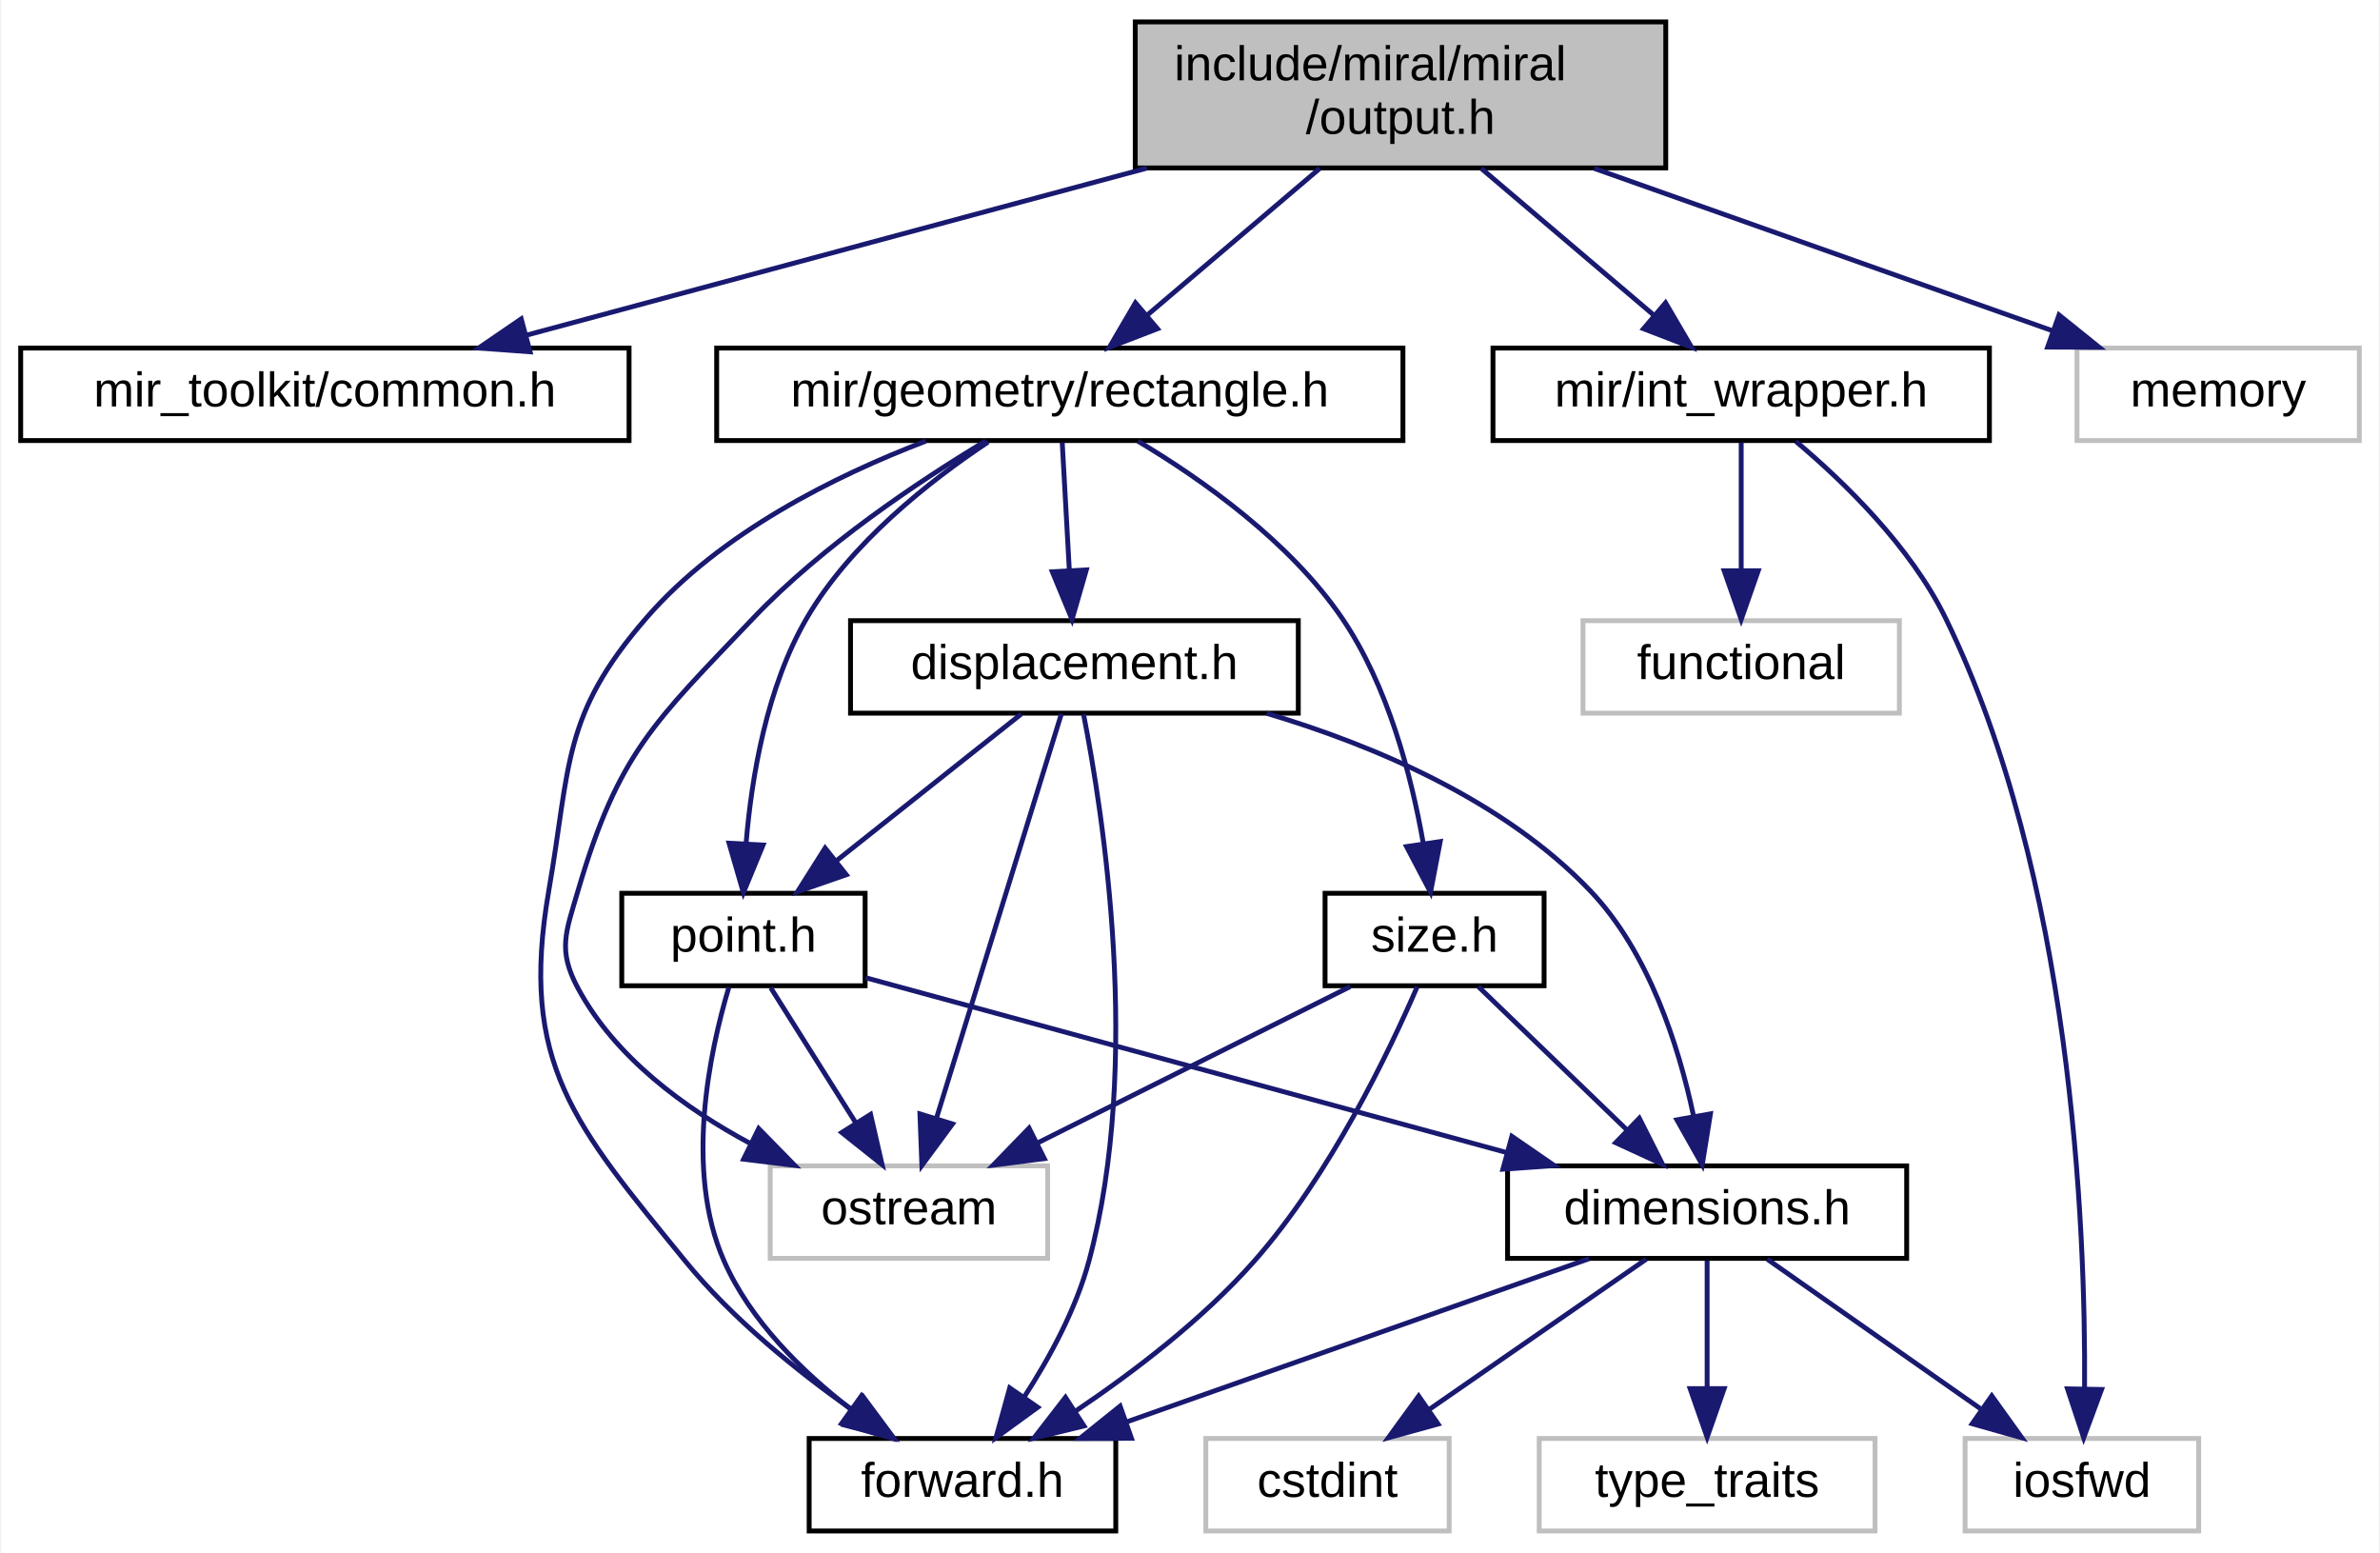
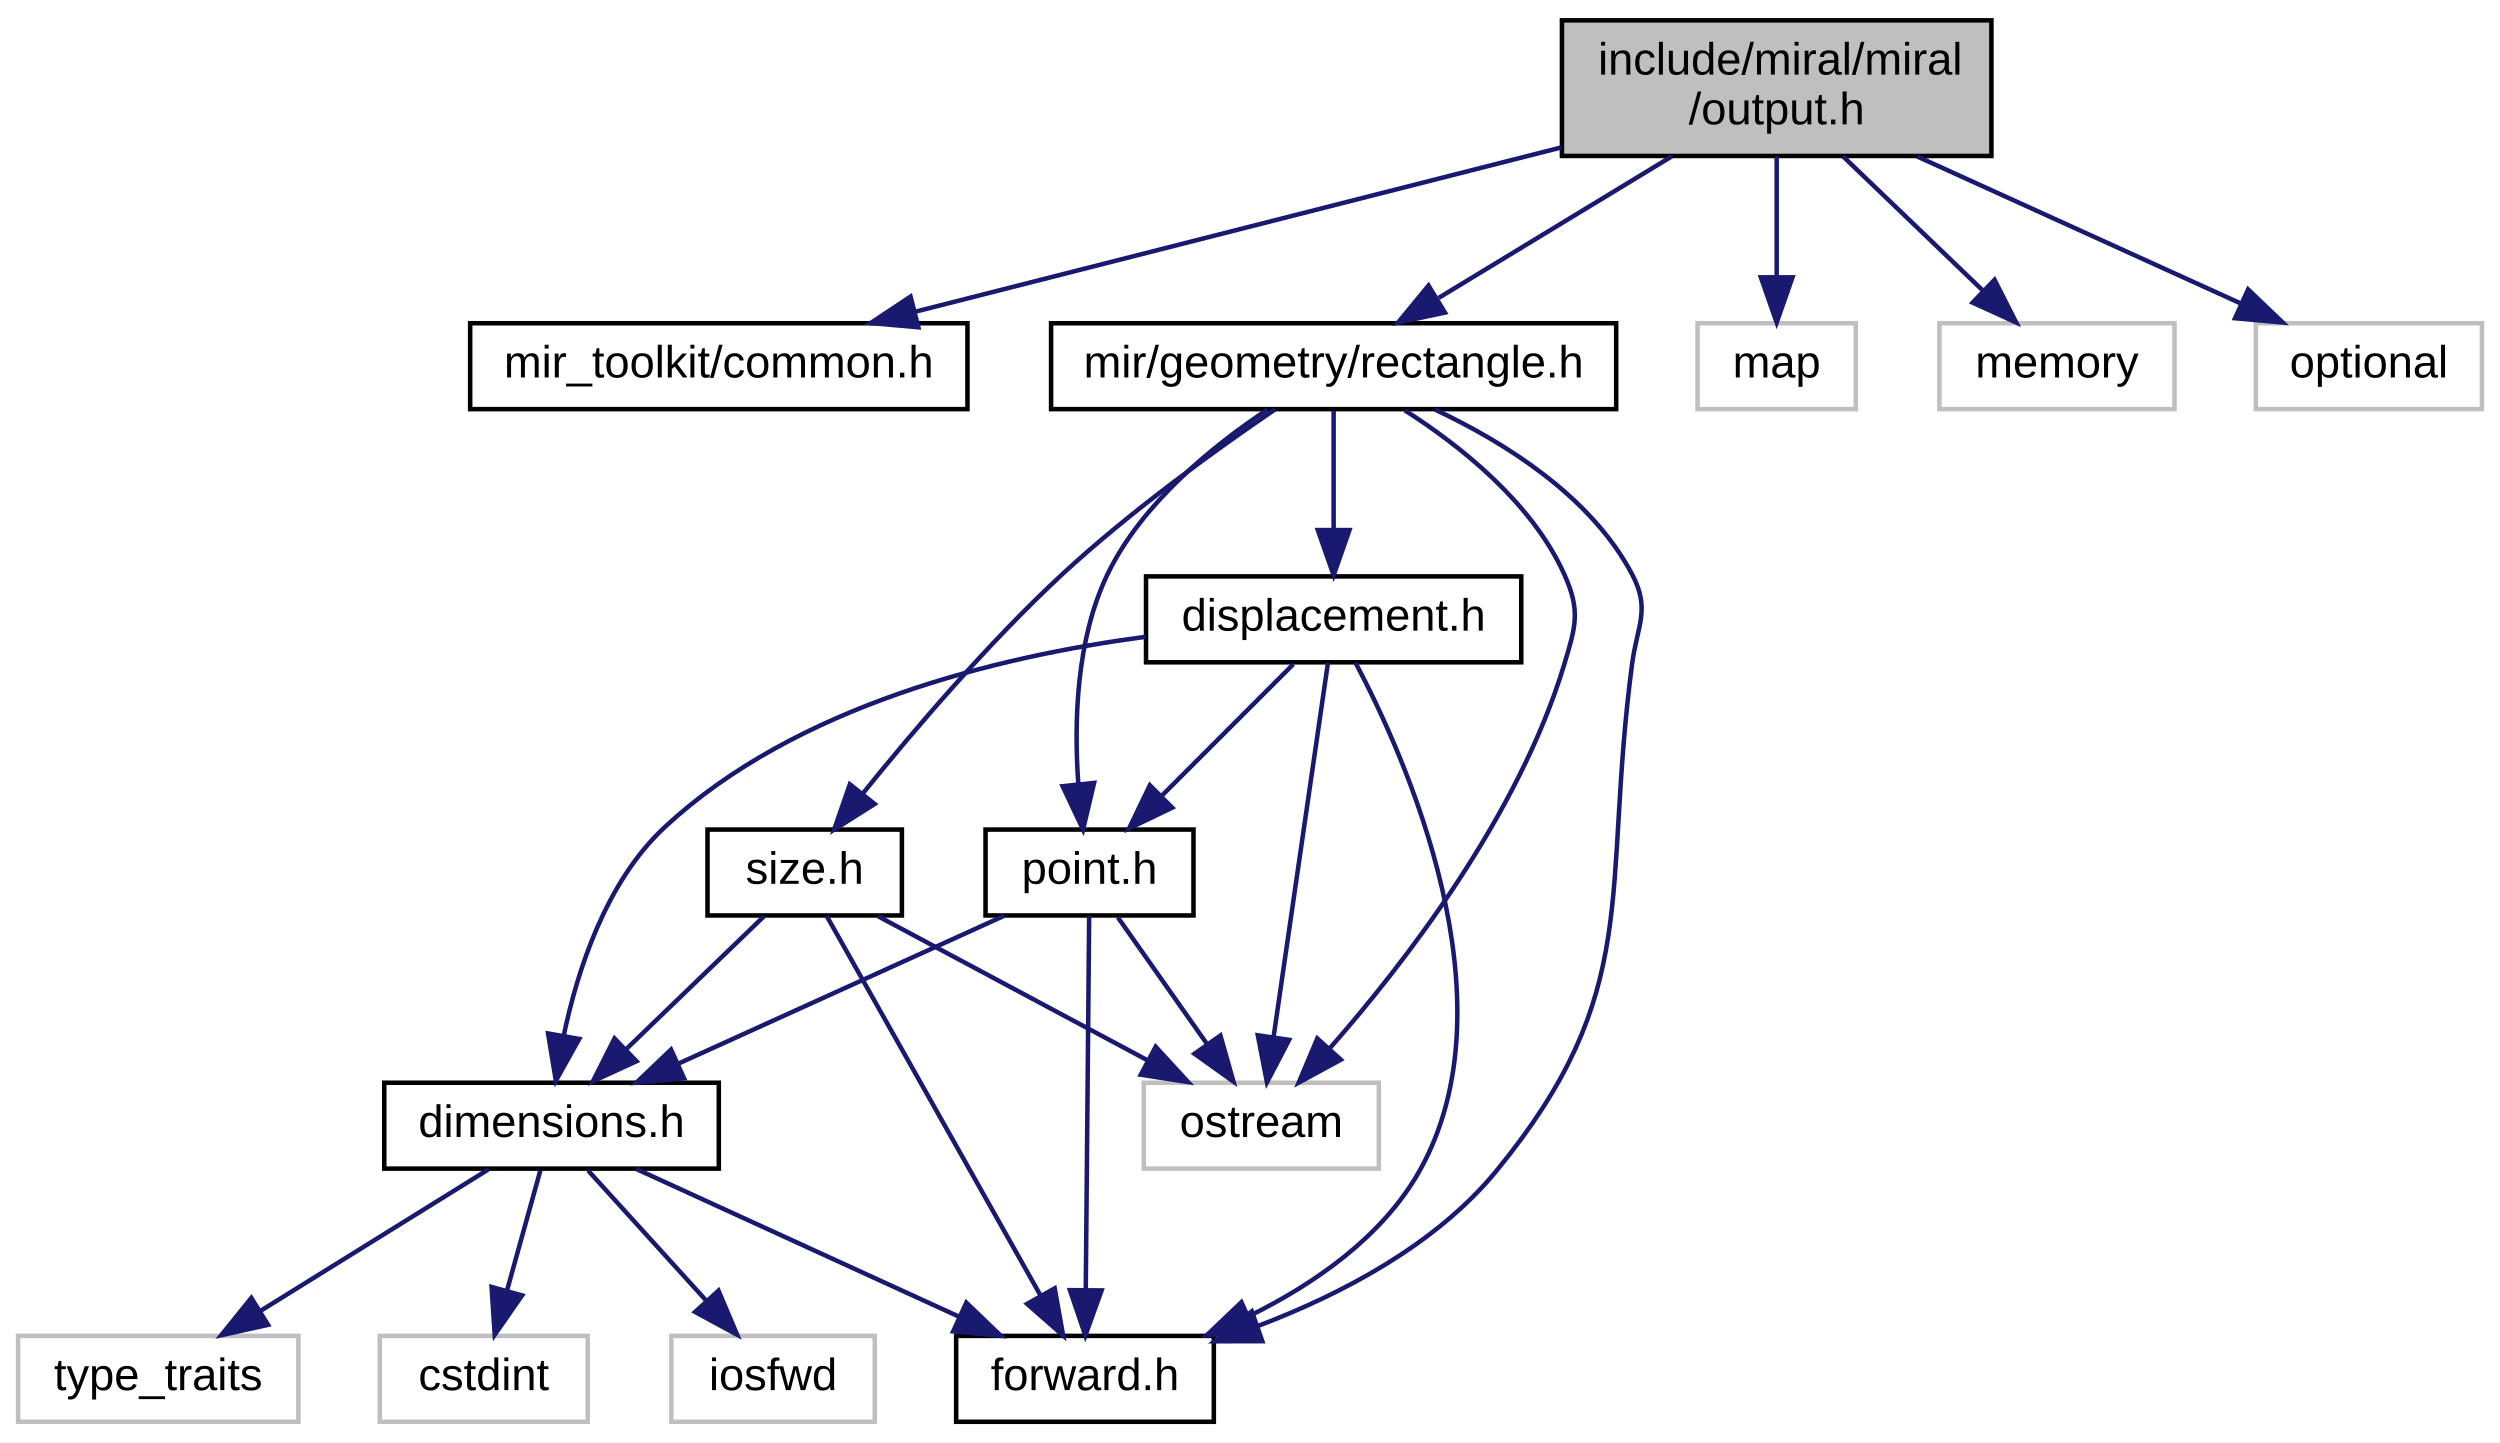
- <svg xmlns="http://www.w3.org/2000/svg" xmlns:xlink="http://www.w3.org/1999/xlink" width="489pt" height="319pt" viewBox="0.00 0.00 488.50 319.00">
+ <svg xmlns="http://www.w3.org/2000/svg" xmlns:xlink="http://www.w3.org/1999/xlink" width="553pt" height="319pt" viewBox="0.00 0.00 553.00 319.00">
  <g id="graph0" class="graph" transform="scale(1 1) rotate(0) translate(4 315)">
-     <polygon fill="white" stroke="transparent" points="-4,4 -4,-315 484.5,-315 484.5,4 -4,4" />
+     <polygon fill="white" stroke="transparent" points="-4,4 -4,-315 549,-315 549,4 -4,4" />
    <g id="node1" class="node">
      <g id="a_node1">
        <a xlink:title=" ">
-           <polygon fill="#bfbfbf" stroke="black" points="229,-280.5 229,-310.5 338,-310.5 338,-280.5 229,-280.5" />
-           <text text-anchor="start" x="237" y="-298.5" font-family="Arial" font-size="10.00">include/miral/miral</text>
-           <text text-anchor="middle" x="283.5" y="-287.5" font-family="Arial" font-size="10.00">/output.h</text>
+           <polygon fill="#bfbfbf" stroke="black" points="341.5,-280.5 341.5,-310.5 436.5,-310.5 436.5,-280.5 341.5,-280.5" />
+           <text text-anchor="start" x="349.5" y="-298.5" font-family="Arial" font-size="10.00">include/miral/miral</text>
+           <text text-anchor="middle" x="389" y="-287.5" font-family="Arial" font-size="10.00">/output.h</text>
        </a>
      </g>
    </g>
    <g id="node2" class="node">
      <g id="a_node2">
        <a xlink:href="common_8h.html" target="_top" xlink:title=" ">
-           <polygon fill="white" stroke="black" points="0,-224.5 0,-243.5 125,-243.5 125,-224.5 0,-224.5" />
-           <text text-anchor="middle" x="62.5" y="-231.5" font-family="Arial" font-size="10.00">mir_toolkit/common.h</text>
+           <polygon fill="white" stroke="black" points="100,-224.5 100,-243.5 210,-243.5 210,-224.5 100,-224.5" />
+           <text text-anchor="middle" x="155" y="-231.5" font-family="Arial" font-size="10.00">mir_toolkit/common.h</text>
        </a>
      </g>
    </g>
    <g id="edge1" class="edge">
-       <path fill="none" stroke="midnightblue" d="M231.41,-280.47C192.45,-269.99 139.89,-255.84 103.81,-246.12" />
-       <polygon fill="midnightblue" stroke="midnightblue" points="104.66,-242.73 94.1,-243.51 102.84,-249.49 104.66,-242.73" />
+       <path fill="none" stroke="midnightblue" d="M341.36,-282.39C299.48,-271.74 239.03,-256.37 198.45,-246.05" />
+       <polygon fill="midnightblue" stroke="midnightblue" points="199.14,-242.61 188.58,-243.54 197.41,-249.4 199.14,-242.61" />
    </g>
    <g id="node3" class="node">
      <g id="a_node3">
        <a xlink:href="rectangle_8h.html" target="_top" xlink:title=" ">
-           <polygon fill="white" stroke="black" points="143,-224.5 143,-243.5 284,-243.5 284,-224.5 143,-224.5" />
-           <text text-anchor="middle" x="213.5" y="-231.5" font-family="Arial" font-size="10.00">mir/geometry/rectangle.h</text>
+           <polygon fill="white" stroke="black" points="228.5,-224.5 228.5,-243.5 353.5,-243.5 353.5,-224.5 228.5,-224.5" />
+           <text text-anchor="middle" x="291" y="-231.5" font-family="Arial" font-size="10.00">mir/geometry/rectangle.h</text>
        </a>
      </g>
    </g>
    <g id="edge2" class="edge">
-       <path fill="none" stroke="midnightblue" d="M266.91,-280.4C256.21,-271.31 242.31,-259.49 231.37,-250.19" />
-       <polygon fill="midnightblue" stroke="midnightblue" points="233.57,-247.47 223.69,-243.66 229.04,-252.8 233.57,-247.47" />
+       <path fill="none" stroke="midnightblue" d="M365.78,-280.4C350.21,-270.95 329.8,-258.56 314.24,-249.11" />
+       <polygon fill="midnightblue" stroke="midnightblue" points="315.62,-245.86 305.26,-243.66 311.99,-251.84 315.62,-245.86" />
    </g>
    <g id="node13" class="node">
      <g id="a_node13">
-         <a xlink:href="int__wrapper_8h.html" target="_top" xlink:title=" ">
-           <polygon fill="white" stroke="black" points="302.5,-224.5 302.5,-243.5 404.5,-243.5 404.5,-224.5 302.5,-224.5" />
-           <text text-anchor="middle" x="353.5" y="-231.5" font-family="Arial" font-size="10.00">mir/int_wrapper.h</text>
+         <a xlink:title=" ">
+           <polygon fill="white" stroke="#bfbfbf" points="371.5,-224.5 371.5,-243.5 406.5,-243.5 406.5,-224.5 371.5,-224.5" />
+           <text text-anchor="middle" x="389" y="-231.5" font-family="Arial" font-size="10.00">map</text>
        </a>
      </g>
    </g>
    <g id="edge22" class="edge">
-       <path fill="none" stroke="midnightblue" d="M300.09,-280.4C310.79,-271.31 324.69,-259.49 335.63,-250.19" />
-       <polygon fill="midnightblue" stroke="midnightblue" points="337.96,-252.8 343.31,-243.66 333.43,-247.47 337.96,-252.8" />
+       <path fill="none" stroke="midnightblue" d="M389,-280.4C389,-272.47 389,-262.46 389,-253.86" />
+       <polygon fill="midnightblue" stroke="midnightblue" points="392.5,-253.66 389,-243.66 385.5,-253.66 392.5,-253.66" />
+     </g>
+     <g id="node14" class="node">
+       <g id="a_node14">
+         <a xlink:title=" ">
+           <polygon fill="white" stroke="#bfbfbf" points="425,-224.5 425,-243.5 477,-243.5 477,-224.5 425,-224.5" />
+           <text text-anchor="middle" x="451" y="-231.5" font-family="Arial" font-size="10.00">memory</text>
+         </a>
+       </g>
+     </g>
+     <g id="edge23" class="edge">
+       <path fill="none" stroke="midnightblue" d="M403.69,-280.4C412.98,-271.49 425,-259.95 434.6,-250.74" />
+       <polygon fill="midnightblue" stroke="midnightblue" points="437.19,-253.11 441.98,-243.66 432.34,-248.06 437.19,-253.11" />
    </g>
    <g id="node15" class="node">
      <g id="a_node15">
        <a xlink:title=" ">
-           <polygon fill="white" stroke="#bfbfbf" points="422.5,-224.5 422.5,-243.5 480.5,-243.5 480.5,-224.5 422.5,-224.5" />
-           <text text-anchor="middle" x="451.5" y="-231.5" font-family="Arial" font-size="10.00">memory</text>
-         </a>
-       </g>
-     </g>
-     <g id="edge25" class="edge">
-       <path fill="none" stroke="midnightblue" d="M323.31,-280.4C352,-270.24 390.31,-256.67 417.56,-247.02" />
-       <polygon fill="midnightblue" stroke="midnightblue" points="418.8,-250.3 427.05,-243.66 416.46,-243.7 418.8,-250.3" />
+           <polygon fill="white" stroke="#bfbfbf" points="495,-224.5 495,-243.5 545,-243.5 545,-224.5 495,-224.5" />
+           <text text-anchor="middle" x="520" y="-231.5" font-family="Arial" font-size="10.00">optional</text>
+         </a>
+       </g>
+     </g>
+     <g id="edge24" class="edge">
+       <path fill="none" stroke="midnightblue" d="M420.05,-280.4C441.73,-270.55 470.46,-257.5 491.55,-247.92" />
+       <polygon fill="midnightblue" stroke="midnightblue" points="493.28,-250.98 500.94,-243.66 490.39,-244.61 493.28,-250.98" />
    </g>
    <g id="node4" class="node">
      <g id="a_node4">
        <a xlink:href="forward_8h.html" target="_top" xlink:title=" ">
-           <polygon fill="white" stroke="black" points="162,-0.5 162,-19.5 225,-19.5 225,-0.5 162,-0.5" />
-           <text text-anchor="middle" x="193.5" y="-7.5" font-family="Arial" font-size="10.00">forward.h</text>
+           <polygon fill="white" stroke="black" points="207.5,-0.5 207.5,-19.5 264.5,-19.5 264.5,-0.5 207.5,-0.5" />
+           <text text-anchor="middle" x="236" y="-7.5" font-family="Arial" font-size="10.00">forward.h</text>
        </a>
      </g>
    </g>
    <g id="edge3" class="edge">
-       <path fill="none" stroke="midnightblue" d="M185.98,-224.39C167.44,-217.31 143.69,-205.55 128.5,-188 111.2,-168.02 113.01,-158.04 108.5,-132 102.36,-96.53 113.78,-83.92 136.5,-56 146.17,-44.12 159.5,-33.38 170.84,-25.37" />
-       <polygon fill="midnightblue" stroke="midnightblue" points="173.09,-28.08 179.4,-19.57 169.16,-22.28 173.09,-28.08" />
+       <path fill="none" stroke="midnightblue" d="M313.46,-224.38C328.77,-217.18 347.86,-205.29 357,-188 361.15,-180.14 358.16,-176.81 357,-168 350.28,-116.91 359.67,-95.85 327,-56 313.55,-39.59 292.63,-28.67 274.24,-21.69" />
+       <polygon fill="midnightblue" stroke="midnightblue" points="275.22,-18.33 264.63,-18.31 272.9,-24.93 275.22,-18.33" />
    </g>
    <g id="node5" class="node">
      <g id="a_node5">
        <a xlink:href="point_8h.html" target="_top" xlink:title=" ">
-           <polygon fill="white" stroke="black" points="123.5,-112.5 123.5,-131.5 173.5,-131.5 173.5,-112.5 123.5,-112.5" />
-           <text text-anchor="middle" x="148.5" y="-119.5" font-family="Arial" font-size="10.00">point.h</text>
+           <polygon fill="white" stroke="black" points="214,-112.5 214,-131.5 260,-131.5 260,-112.5 214,-112.5" />
+           <text text-anchor="middle" x="237" y="-119.5" font-family="Arial" font-size="10.00">point.h</text>
        </a>
      </g>
    </g>
    <g id="edge4" class="edge">
-       <path fill="none" stroke="midnightblue" d="M198.77,-224.2C186.82,-216.26 170.51,-203.47 161.5,-188 153.26,-173.86 150.17,-155.38 149.04,-141.73" />
-       <polygon fill="midnightblue" stroke="midnightblue" points="152.53,-141.41 148.49,-131.62 145.54,-141.79 152.53,-141.41" />
+       <path fill="none" stroke="midnightblue" d="M276.3,-224.36C264.47,-216.51 248.62,-203.78 241,-188 234.01,-173.52 233.55,-155.08 234.53,-141.53" />
+       <polygon fill="midnightblue" stroke="midnightblue" points="238.01,-141.82 235.57,-131.51 231.05,-141.09 238.01,-141.82" />
    </g>
    <g id="node10" class="node">
      <g id="a_node10">
        <a xlink:title=" ">
-           <polygon fill="white" stroke="#bfbfbf" points="154,-56.5 154,-75.5 211,-75.5 211,-56.5 154,-56.5" />
-           <text text-anchor="middle" x="182.5" y="-63.5" font-family="Arial" font-size="10.00">ostream</text>
+           <polygon fill="white" stroke="#bfbfbf" points="249,-56.5 249,-75.5 301,-75.5 301,-56.5 249,-56.5" />
+           <text text-anchor="middle" x="275" y="-63.5" font-family="Arial" font-size="10.00">ostream</text>
        </a>
      </g>
    </g>
    <g id="edge21" class="edge">
-       <path fill="none" stroke="midnightblue" d="M198.26,-224.4C184.67,-216.23 164.77,-202.99 150.5,-188 130.1,-166.57 122.84,-160.39 114.5,-132 112,-123.47 110.29,-119.83 114.5,-112 122.12,-97.82 136.4,-87.35 149.91,-80.1" />
-       <polygon fill="midnightblue" stroke="midnightblue" points="151.63,-83.16 159.05,-75.59 148.53,-76.88 151.63,-83.16" />
+       <path fill="none" stroke="midnightblue" d="M306.73,-224.24C318.89,-216.48 334.81,-203.93 342,-188 345.66,-179.9 344.57,-176.51 342,-168 331.89,-134.46 306.59,-101.82 290.13,-83.1" />
+       <polygon fill="midnightblue" stroke="midnightblue" points="292.59,-80.6 283.28,-75.53 287.39,-85.29 292.59,-80.6" />
    </g>
    <g id="node11" class="node">
      <g id="a_node11">
        <a xlink:href="size_8h.html" target="_top" xlink:title=" ">
-           <polygon fill="white" stroke="black" points="268,-112.5 268,-131.5 313,-131.5 313,-112.5 268,-112.5" />
-           <text text-anchor="middle" x="290.5" y="-119.5" font-family="Arial" font-size="10.00">size.h</text>
+           <polygon fill="white" stroke="black" points="152.5,-112.5 152.5,-131.5 195.5,-131.5 195.5,-112.5 152.5,-112.5" />
+           <text text-anchor="middle" x="174" y="-119.5" font-family="Arial" font-size="10.00">size.h</text>
        </a>
      </g>
    </g>
    <g id="edge12" class="edge">
-       <path fill="none" stroke="midnightblue" d="M229.56,-224.37C242.68,-216.54 260.74,-203.8 271.5,-188 280.91,-174.18 285.73,-155.66 288.15,-141.92" />
-       <polygon fill="midnightblue" stroke="midnightblue" points="291.66,-142.13 289.67,-131.72 284.74,-141.09 291.66,-142.13" />
+       <path fill="none" stroke="midnightblue" d="M277.99,-224.41C265.41,-215.85 246.09,-201.98 231,-188 214.56,-172.77 197.91,-153.2 186.89,-139.53" />
+       <polygon fill="midnightblue" stroke="midnightblue" points="189.47,-137.16 180.51,-131.5 183.99,-141.51 189.47,-137.16" />
    </g>
    <g id="node12" class="node">
      <g id="a_node12">
        <a xlink:href="displacement_8h.html" target="_top" xlink:title=" ">
-           <polygon fill="white" stroke="black" points="170.5,-168.5 170.5,-187.5 262.5,-187.5 262.5,-168.5 170.5,-168.5" />
-           <text text-anchor="middle" x="216.5" y="-175.5" font-family="Arial" font-size="10.00">displacement.h</text>
+           <polygon fill="white" stroke="black" points="249.5,-168.5 249.5,-187.5 332.5,-187.5 332.5,-168.5 249.5,-168.5" />
+           <text text-anchor="middle" x="291" y="-175.5" font-family="Arial" font-size="10.00">displacement.h</text>
        </a>
      </g>
    </g>
    <g id="edge16" class="edge">
-       <path fill="none" stroke="midnightblue" d="M214,-224.08C214.39,-217.01 214.95,-206.86 215.45,-197.99" />
-       <polygon fill="midnightblue" stroke="midnightblue" points="218.95,-197.93 216.01,-187.75 211.96,-197.54 218.95,-197.93" />
+       <path fill="none" stroke="midnightblue" d="M291,-224.08C291,-217.01 291,-206.86 291,-197.99" />
+       <polygon fill="midnightblue" stroke="midnightblue" points="294.5,-197.75 291,-187.75 287.5,-197.75 294.5,-197.75" />
    </g>
    <g id="edge5" class="edge">
-       <path fill="none" stroke="midnightblue" d="M145.49,-112.14C141.62,-99.2 136.31,-74.63 144.5,-56 149.89,-43.73 160.46,-33.34 170.4,-25.65" />
-       <polygon fill="midnightblue" stroke="midnightblue" points="172.75,-28.27 178.84,-19.6 168.67,-22.58 172.75,-28.27" />
+       <path fill="none" stroke="midnightblue" d="M236.92,-112.37C236.76,-94.62 236.39,-53.67 236.17,-29.6" />
+       <polygon fill="midnightblue" stroke="midnightblue" points="239.67,-29.56 236.08,-19.59 232.67,-29.62 239.67,-29.56" />
    </g>
    <g id="node6" class="node">
      <g id="a_node6">
        <a xlink:href="dimensions_8h.html" target="_top" xlink:title=" ">
-           <polygon fill="white" stroke="black" points="305.5,-56.5 305.5,-75.5 387.5,-75.5 387.5,-56.5 305.5,-56.5" />
-           <text text-anchor="middle" x="346.5" y="-63.5" font-family="Arial" font-size="10.00">dimensions.h</text>
+           <polygon fill="white" stroke="black" points="81,-56.5 81,-75.5 155,-75.5 155,-56.5 81,-56.5" />
+           <text text-anchor="middle" x="118" y="-63.5" font-family="Arial" font-size="10.00">dimensions.h</text>
        </a>
      </g>
    </g>
    <g id="edge6" class="edge">
-       <path fill="none" stroke="midnightblue" d="M173.58,-114.16C206.77,-105.11 265.72,-89.03 305.45,-78.2" />
-       <polygon fill="midnightblue" stroke="midnightblue" points="306.38,-81.57 315.11,-75.56 304.54,-74.82 306.38,-81.57" />
+       <path fill="none" stroke="midnightblue" d="M218.14,-112.44C198.73,-103.64 168.27,-89.81 146.04,-79.72" />
+       <polygon fill="midnightblue" stroke="midnightblue" points="147.32,-76.46 136.77,-75.52 144.43,-82.84 147.32,-76.46" />
    </g>
    <g id="edge11" class="edge">
-       <path fill="none" stroke="midnightblue" d="M154.11,-112.08C158.87,-104.53 165.82,-93.49 171.65,-84.23" />
-       <polygon fill="midnightblue" stroke="midnightblue" points="174.62,-86.08 176.99,-75.75 168.7,-82.35 174.62,-86.08" />
+       <path fill="none" stroke="midnightblue" d="M243.27,-112.08C248.64,-104.46 256.52,-93.26 263.08,-83.94" />
+       <polygon fill="midnightblue" stroke="midnightblue" points="265.95,-85.94 268.84,-75.75 260.22,-81.91 265.95,-85.94" />
    </g>
    <g id="edge7" class="edge">
-       <path fill="none" stroke="midnightblue" d="M322.26,-56.44C296.63,-47.4 256.01,-33.06 227.26,-22.92" />
-       <polygon fill="midnightblue" stroke="midnightblue" points="228.22,-19.54 217.63,-19.52 225.89,-26.15 228.22,-19.54" />
+       <path fill="none" stroke="midnightblue" d="M136.7,-56.44C155.94,-47.64 186.15,-33.81 208.2,-23.72" />
+       <polygon fill="midnightblue" stroke="midnightblue" points="209.75,-26.86 217.39,-19.52 206.84,-20.5 209.75,-26.86" />
    </g>
    <g id="node7" class="node">
      <g id="a_node7">
        <a xlink:title=" ">
-           <polygon fill="white" stroke="#bfbfbf" points="399.5,-0.5 399.5,-19.5 447.5,-19.5 447.5,-0.5 399.5,-0.5" />
-           <text text-anchor="middle" x="423.5" y="-7.5" font-family="Arial" font-size="10.00">iosfwd</text>
+           <polygon fill="white" stroke="#bfbfbf" points="144.5,-0.5 144.5,-19.5 189.5,-19.5 189.5,-0.5 144.5,-0.5" />
+           <text text-anchor="middle" x="167" y="-7.5" font-family="Arial" font-size="10.00">iosfwd</text>
        </a>
      </g>
    </g>
    <g id="edge8" class="edge">
-       <path fill="none" stroke="midnightblue" d="M358.87,-56.32C370.66,-48.06 388.63,-35.45 402.64,-25.63" />
-       <polygon fill="midnightblue" stroke="midnightblue" points="404.98,-28.26 411.16,-19.65 400.96,-22.53 404.98,-28.26" />
+       <path fill="none" stroke="midnightblue" d="M126.09,-56.08C133.16,-48.3 143.59,-36.8 152.15,-27.37" />
+       <polygon fill="midnightblue" stroke="midnightblue" points="154.93,-29.51 159.06,-19.75 149.75,-24.8 154.93,-29.51" />
    </g>
    <g id="node8" class="node">
      <g id="a_node8">
        <a xlink:title=" ">
-           <polygon fill="white" stroke="#bfbfbf" points="312,-0.5 312,-19.5 381,-19.5 381,-0.5 312,-0.5" />
-           <text text-anchor="middle" x="346.5" y="-7.5" font-family="Arial" font-size="10.00">type_traits</text>
+           <polygon fill="white" stroke="#bfbfbf" points="0,-0.5 0,-19.5 62,-19.5 62,-0.5 0,-0.5" />
+           <text text-anchor="middle" x="31" y="-7.5" font-family="Arial" font-size="10.00">type_traits</text>
        </a>
      </g>
    </g>
    <g id="edge9" class="edge">
-       <path fill="none" stroke="midnightblue" d="M346.5,-56.08C346.5,-49.01 346.5,-38.86 346.5,-29.99" />
-       <polygon fill="midnightblue" stroke="midnightblue" points="350,-29.75 346.5,-19.75 343,-29.75 350,-29.75" />
+       <path fill="none" stroke="midnightblue" d="M104.02,-56.32C90.45,-47.9 69.62,-34.97 53.68,-25.07" />
+       <polygon fill="midnightblue" stroke="midnightblue" points="55.29,-21.95 44.94,-19.65 51.59,-27.9 55.29,-21.95" />
    </g>
    <g id="node9" class="node">
      <g id="a_node9">
        <a xlink:title=" ">
-           <polygon fill="white" stroke="#bfbfbf" points="243.5,-0.5 243.5,-19.5 293.5,-19.5 293.5,-0.5 243.5,-0.5" />
-           <text text-anchor="middle" x="268.5" y="-7.5" font-family="Arial" font-size="10.00">cstdint</text>
+           <polygon fill="white" stroke="#bfbfbf" points="80,-0.5 80,-19.5 126,-19.5 126,-0.5 80,-0.5" />
+           <text text-anchor="middle" x="103" y="-7.5" font-family="Arial" font-size="10.00">cstdint</text>
        </a>
      </g>
    </g>
    <g id="edge10" class="edge">
-       <path fill="none" stroke="midnightblue" d="M333.97,-56.32C321.91,-47.98 303.47,-35.21 289.23,-25.35" />
-       <polygon fill="midnightblue" stroke="midnightblue" points="291.22,-22.47 281,-19.65 287.23,-28.22 291.22,-22.47" />
+       <path fill="none" stroke="midnightblue" d="M115.52,-56.08C113.51,-48.85 110.61,-38.41 108.11,-29.4" />
+       <polygon fill="midnightblue" stroke="midnightblue" points="111.48,-28.45 105.43,-19.75 104.74,-30.32 111.48,-28.45" />
    </g>
    <g id="edge13" class="edge">
-       <path fill="none" stroke="midnightblue" d="M286.93,-112.29C281.23,-99.1 269.13,-73.73 253.5,-56 242.93,-44.01 228.71,-33.18 216.76,-25.14" />
-       <polygon fill="midnightblue" stroke="midnightblue" points="218.47,-22.08 208.17,-19.57 214.66,-27.95 218.47,-22.08" />
+       <path fill="none" stroke="midnightblue" d="M178.87,-112.37C189.05,-94.3 212.79,-52.18 226.24,-28.31" />
+       <polygon fill="midnightblue" stroke="midnightblue" points="229.3,-30.02 231.16,-19.59 223.2,-26.58 229.3,-30.02" />
    </g>
    <g id="edge14" class="edge">
-       <path fill="none" stroke="midnightblue" d="M299.5,-112.32C307.69,-104.42 320.01,-92.55 329.97,-82.94" />
-       <polygon fill="midnightblue" stroke="midnightblue" points="332.57,-85.29 337.34,-75.83 327.71,-80.26 332.57,-85.29" />
+       <path fill="none" stroke="midnightblue" d="M165,-112.32C156.81,-104.42 144.49,-92.55 134.53,-82.94" />
+       <polygon fill="midnightblue" stroke="midnightblue" points="136.79,-80.26 127.16,-75.83 131.93,-85.29 136.79,-80.26" />
    </g>
    <g id="edge15" class="edge">
-       <path fill="none" stroke="midnightblue" d="M273.15,-112.32C255.83,-103.66 228.98,-90.24 209,-80.25" />
-       <polygon fill="midnightblue" stroke="midnightblue" points="210.32,-77 199.81,-75.65 207.19,-83.26 210.32,-77" />
+       <path fill="none" stroke="midnightblue" d="M190.23,-112.32C206.35,-103.7 231.3,-90.36 249.96,-80.39" />
+       <polygon fill="midnightblue" stroke="midnightblue" points="251.64,-83.46 258.81,-75.65 248.34,-77.28 251.64,-83.46" />
    </g>
    <g id="edge17" class="edge">
-       <path fill="none" stroke="midnightblue" d="M218.37,-168.29C222.35,-148.12 230.44,-96.8 219.5,-56 216.85,-46.1 211.43,-36.13 206.23,-28.1" />
-       <polygon fill="midnightblue" stroke="midnightblue" points="208.96,-25.91 200.39,-19.68 203.21,-29.89 208.96,-25.91" />
+       <path fill="none" stroke="midnightblue" d="M295.83,-168.43C306.81,-147.66 331.16,-93.63 310,-56 301.78,-41.38 286.67,-30.95 272.24,-23.85" />
+       <polygon fill="midnightblue" stroke="midnightblue" points="273.48,-20.57 262.93,-19.64 270.6,-26.95 273.48,-20.57" />
    </g>
    <g id="edge19" class="edge">
-       <path fill="none" stroke="midnightblue" d="M205.57,-168.32C195.33,-160.18 179.78,-147.84 167.5,-138.09" />
-       <polygon fill="midnightblue" stroke="midnightblue" points="169.63,-135.31 159.62,-131.83 165.28,-140.79 169.63,-135.31" />
+       <path fill="none" stroke="midnightblue" d="M282.08,-168.08C274.22,-160.22 262.57,-148.57 253.08,-139.08" />
+       <polygon fill="midnightblue" stroke="midnightblue" points="255.3,-136.35 245.75,-131.75 250.35,-141.3 255.3,-136.35" />
    </g>
    <g id="edge18" class="edge">
-       <path fill="none" stroke="midnightblue" d="M256,-168.47C278.14,-161.86 304.77,-150.59 322.5,-132 334.55,-119.36 340.65,-100.15 343.68,-85.89" />
-       <polygon fill="midnightblue" stroke="midnightblue" points="347.18,-86.19 345.5,-75.73 340.29,-84.96 347.18,-86.19" />
+       <path fill="none" stroke="midnightblue" d="M249.41,-174.14C216.71,-169.81 172,-158.98 143,-132 130.02,-119.92 123.71,-100.36 120.68,-85.84" />
+       <polygon fill="midnightblue" stroke="midnightblue" points="124.12,-85.19 118.96,-75.94 117.23,-86.39 124.12,-85.19" />
    </g>
    <g id="edge20" class="edge">
-       <path fill="none" stroke="midnightblue" d="M213.83,-168.37C208.32,-150.54 195.57,-109.3 188.15,-85.27" />
-       <polygon fill="midnightblue" stroke="midnightblue" points="191.45,-84.11 185.16,-75.59 184.76,-86.18 191.45,-84.11" />
-     </g>
-     <g id="edge23" class="edge">
-       <path fill="none" stroke="midnightblue" d="M364.75,-224.31C374.55,-216.07 388.28,-202.79 395.5,-188 421.37,-134.97 424.28,-63.38 424.05,-29.82" />
-       <polygon fill="midnightblue" stroke="midnightblue" points="427.54,-29.57 423.87,-19.64 420.54,-29.7 427.54,-29.57" />
-     </g>
-     <g id="node14" class="node">
-       <g id="a_node14">
-         <a xlink:title=" ">
-           <polygon fill="white" stroke="#bfbfbf" points="321,-168.5 321,-187.5 386,-187.5 386,-168.5 321,-168.5" />
-           <text text-anchor="middle" x="353.5" y="-175.5" font-family="Arial" font-size="10.00">functional</text>
-         </a>
-       </g>
-     </g>
-     <g id="edge24" class="edge">
-       <path fill="none" stroke="midnightblue" d="M353.5,-224.08C353.5,-217.01 353.5,-206.86 353.5,-197.99" />
-       <polygon fill="midnightblue" stroke="midnightblue" points="357,-197.75 353.5,-187.75 350,-197.75 357,-197.75" />
+       <path fill="none" stroke="midnightblue" d="M289.74,-168.37C287.16,-150.62 281.21,-109.67 277.71,-85.6" />
+       <polygon fill="midnightblue" stroke="midnightblue" points="281.15,-84.98 276.25,-75.59 274.23,-85.99 281.15,-84.98" />
    </g>
  </g>
</svg>
